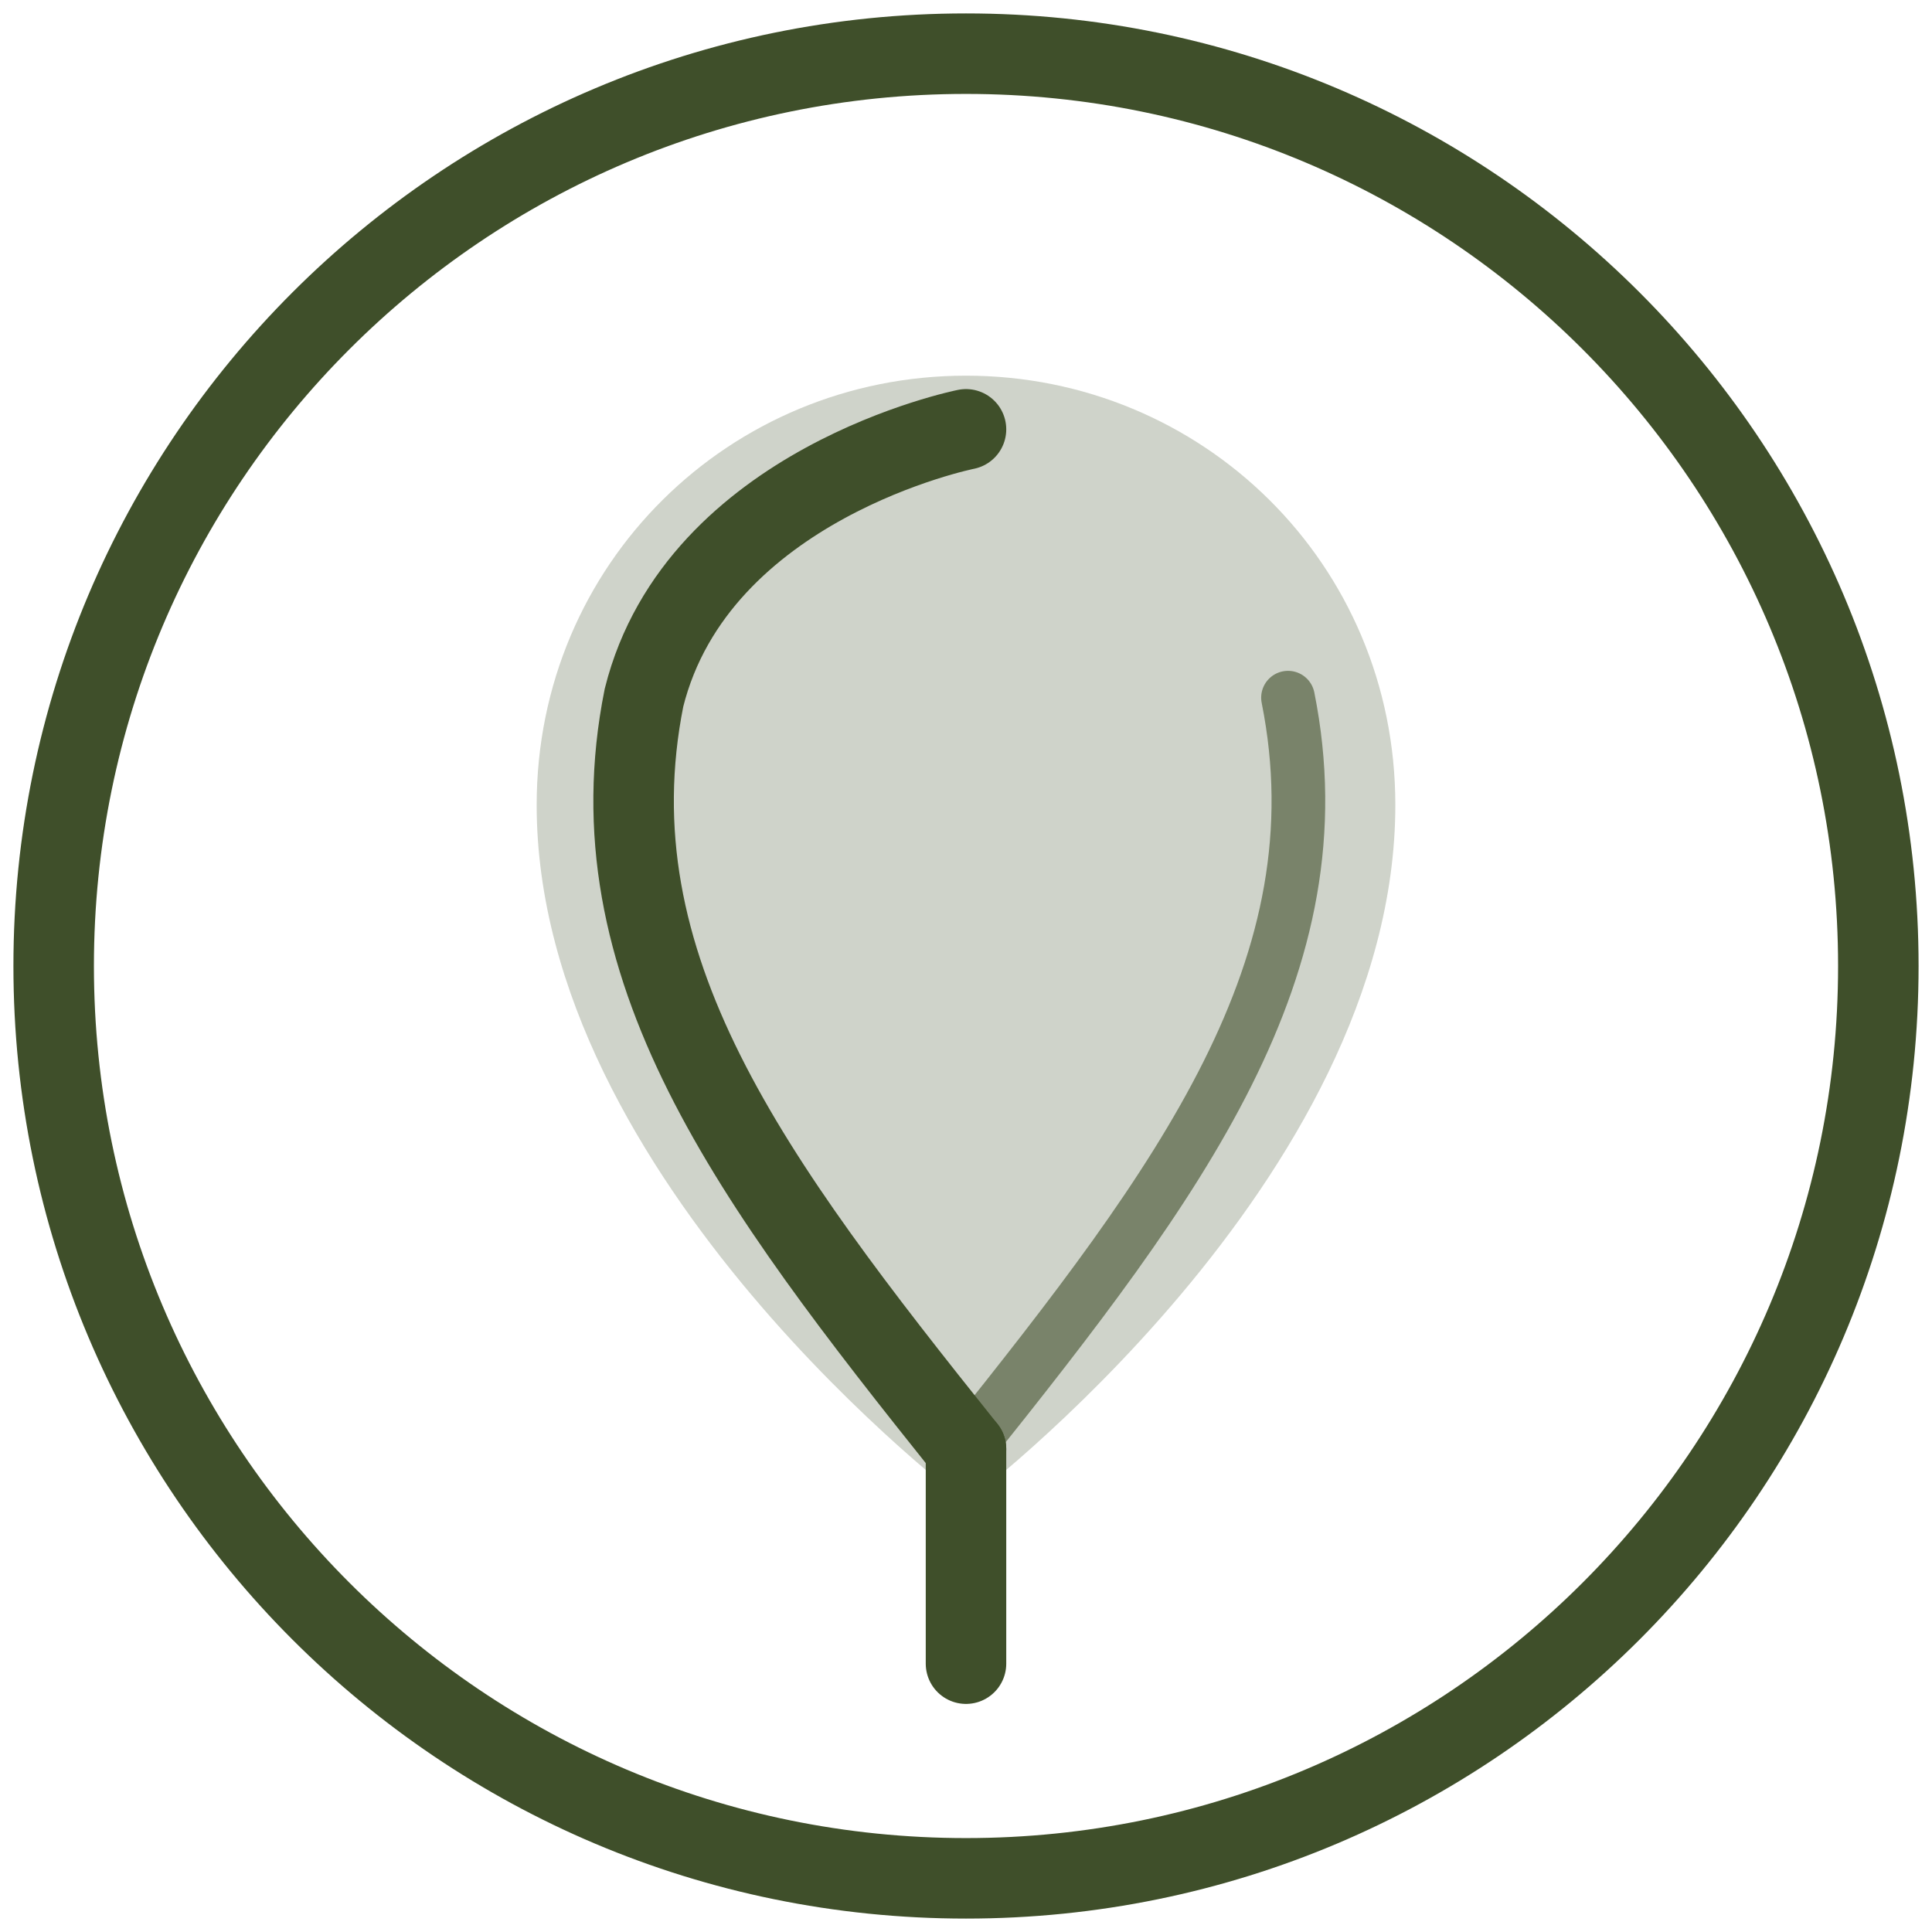
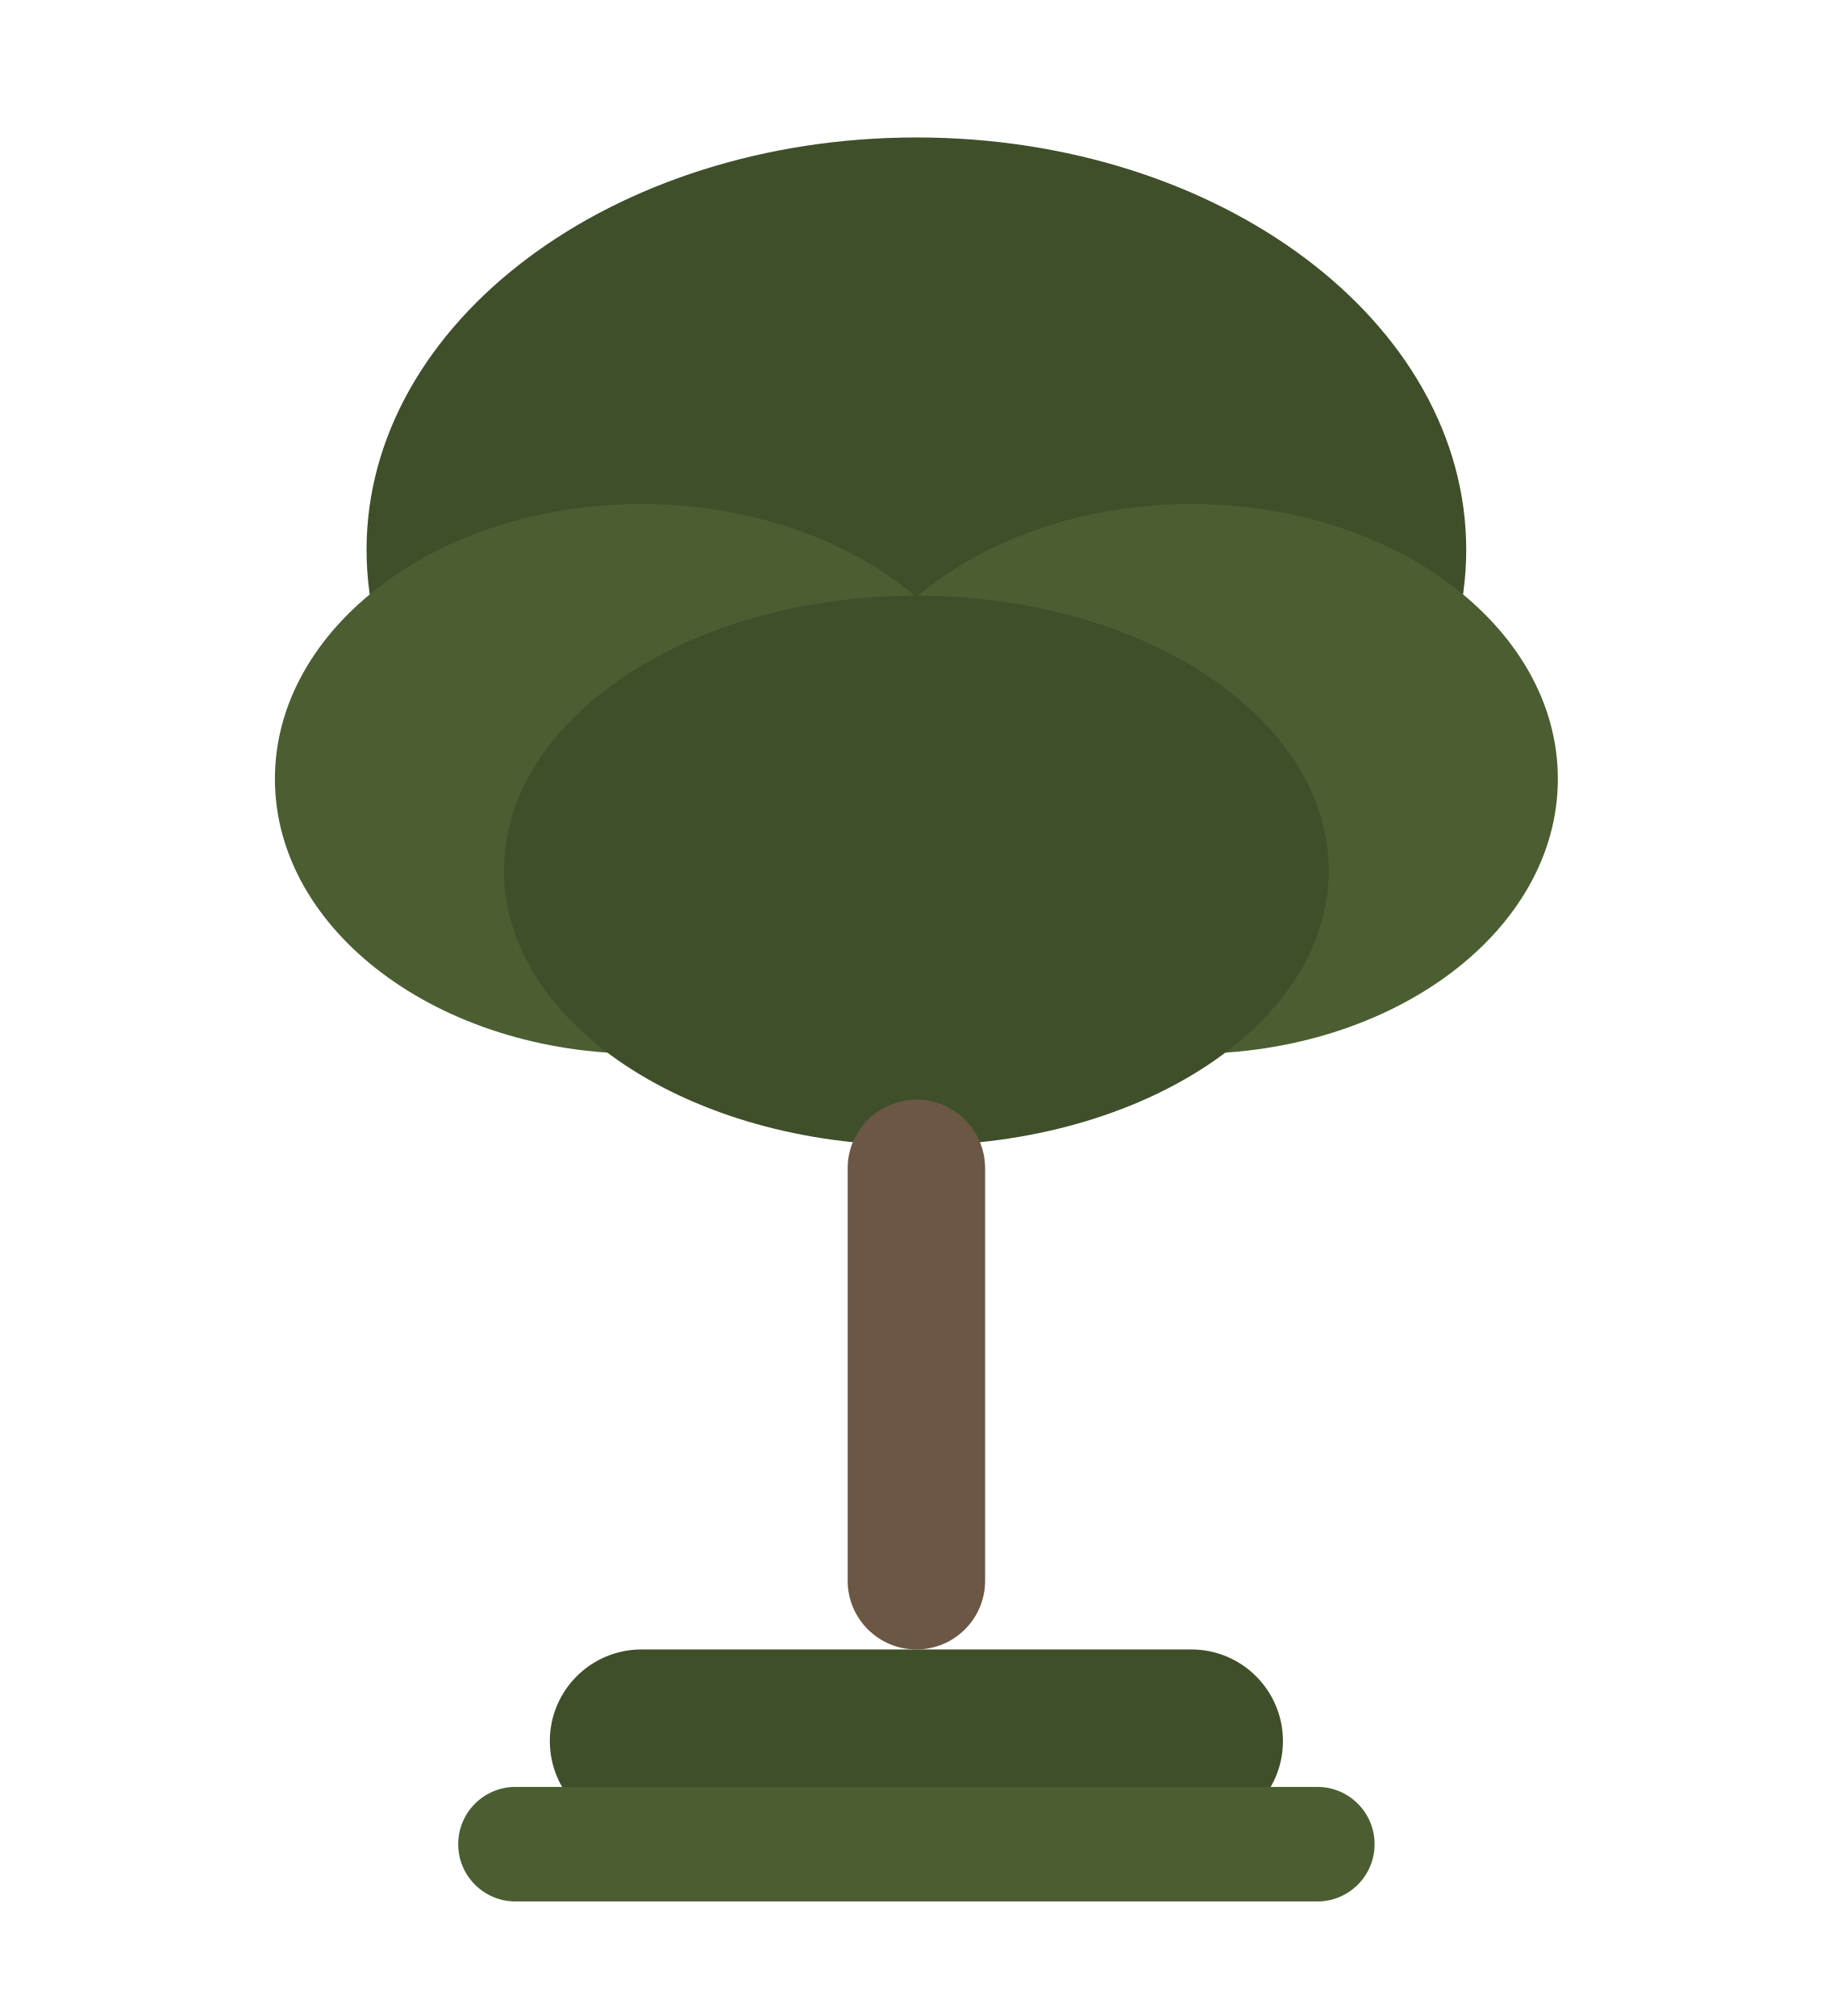
- <svg xmlns="http://www.w3.org/2000/svg" viewBox="0 0 36 36" fill="none">
-   <style>
-     .icon-stroke { stroke: #3f4f2a; }
-     .icon-fill { fill: #3f4f2a; }
-     @media (prefers-color-scheme: dark) {
-       .icon-stroke { stroke: #b5cc92; }
-       .icon-fill { fill: #b5cc92; }
-     }
-   </style>
-   <circle cx="18" cy="18" r="17" class="icon-stroke" stroke-width="1.5" fill="none" />
-   <path d="M18 28 C18 28 10 22 10 15 C10 10.5 13.6 7 18 7 C22.4 7 26 10.5 26 15 C26 22 18 28 18 28Z" class="icon-fill" opacity="0.25" />
-   <path d="M18 27 C14 22 11 18 12 13 C13 9 18 8 18 8" class="icon-stroke" stroke-width="1.5" stroke-linecap="round" fill="none" />
-   <path d="M18 27 C22 22 25 18 24 13" class="icon-stroke" stroke-width="1" stroke-linecap="round" fill="none" opacity="0.6" />
-   <line x1="18" y1="27" x2="18" y2="31" class="icon-stroke" stroke-width="1.5" stroke-linecap="round" />
+ <svg xmlns="http://www.w3.org/2000/svg" viewBox="0 0 40 44" fill="none">
+   <ellipse cx="20" cy="12" rx="12" ry="9" fill="#3f4f2a" />
+   <ellipse cx="14" cy="17" rx="8" ry="6" fill="#4a5e32" />
+   <ellipse cx="26" cy="17" rx="8" ry="6" fill="#4a5e32" />
+   <ellipse cx="20" cy="19" rx="9" ry="6" fill="#3f4f2a" />
+   <rect x="18.5" y="24" width="3" height="12" rx="1.5" fill="#6b5744" />
+   <rect x="12" y="36" width="16" height="4" rx="2" fill="#3f4f2a" />
+   <rect x="10" y="39" width="20" height="2.5" rx="1.25" fill="#4a5e32" />
</svg>
